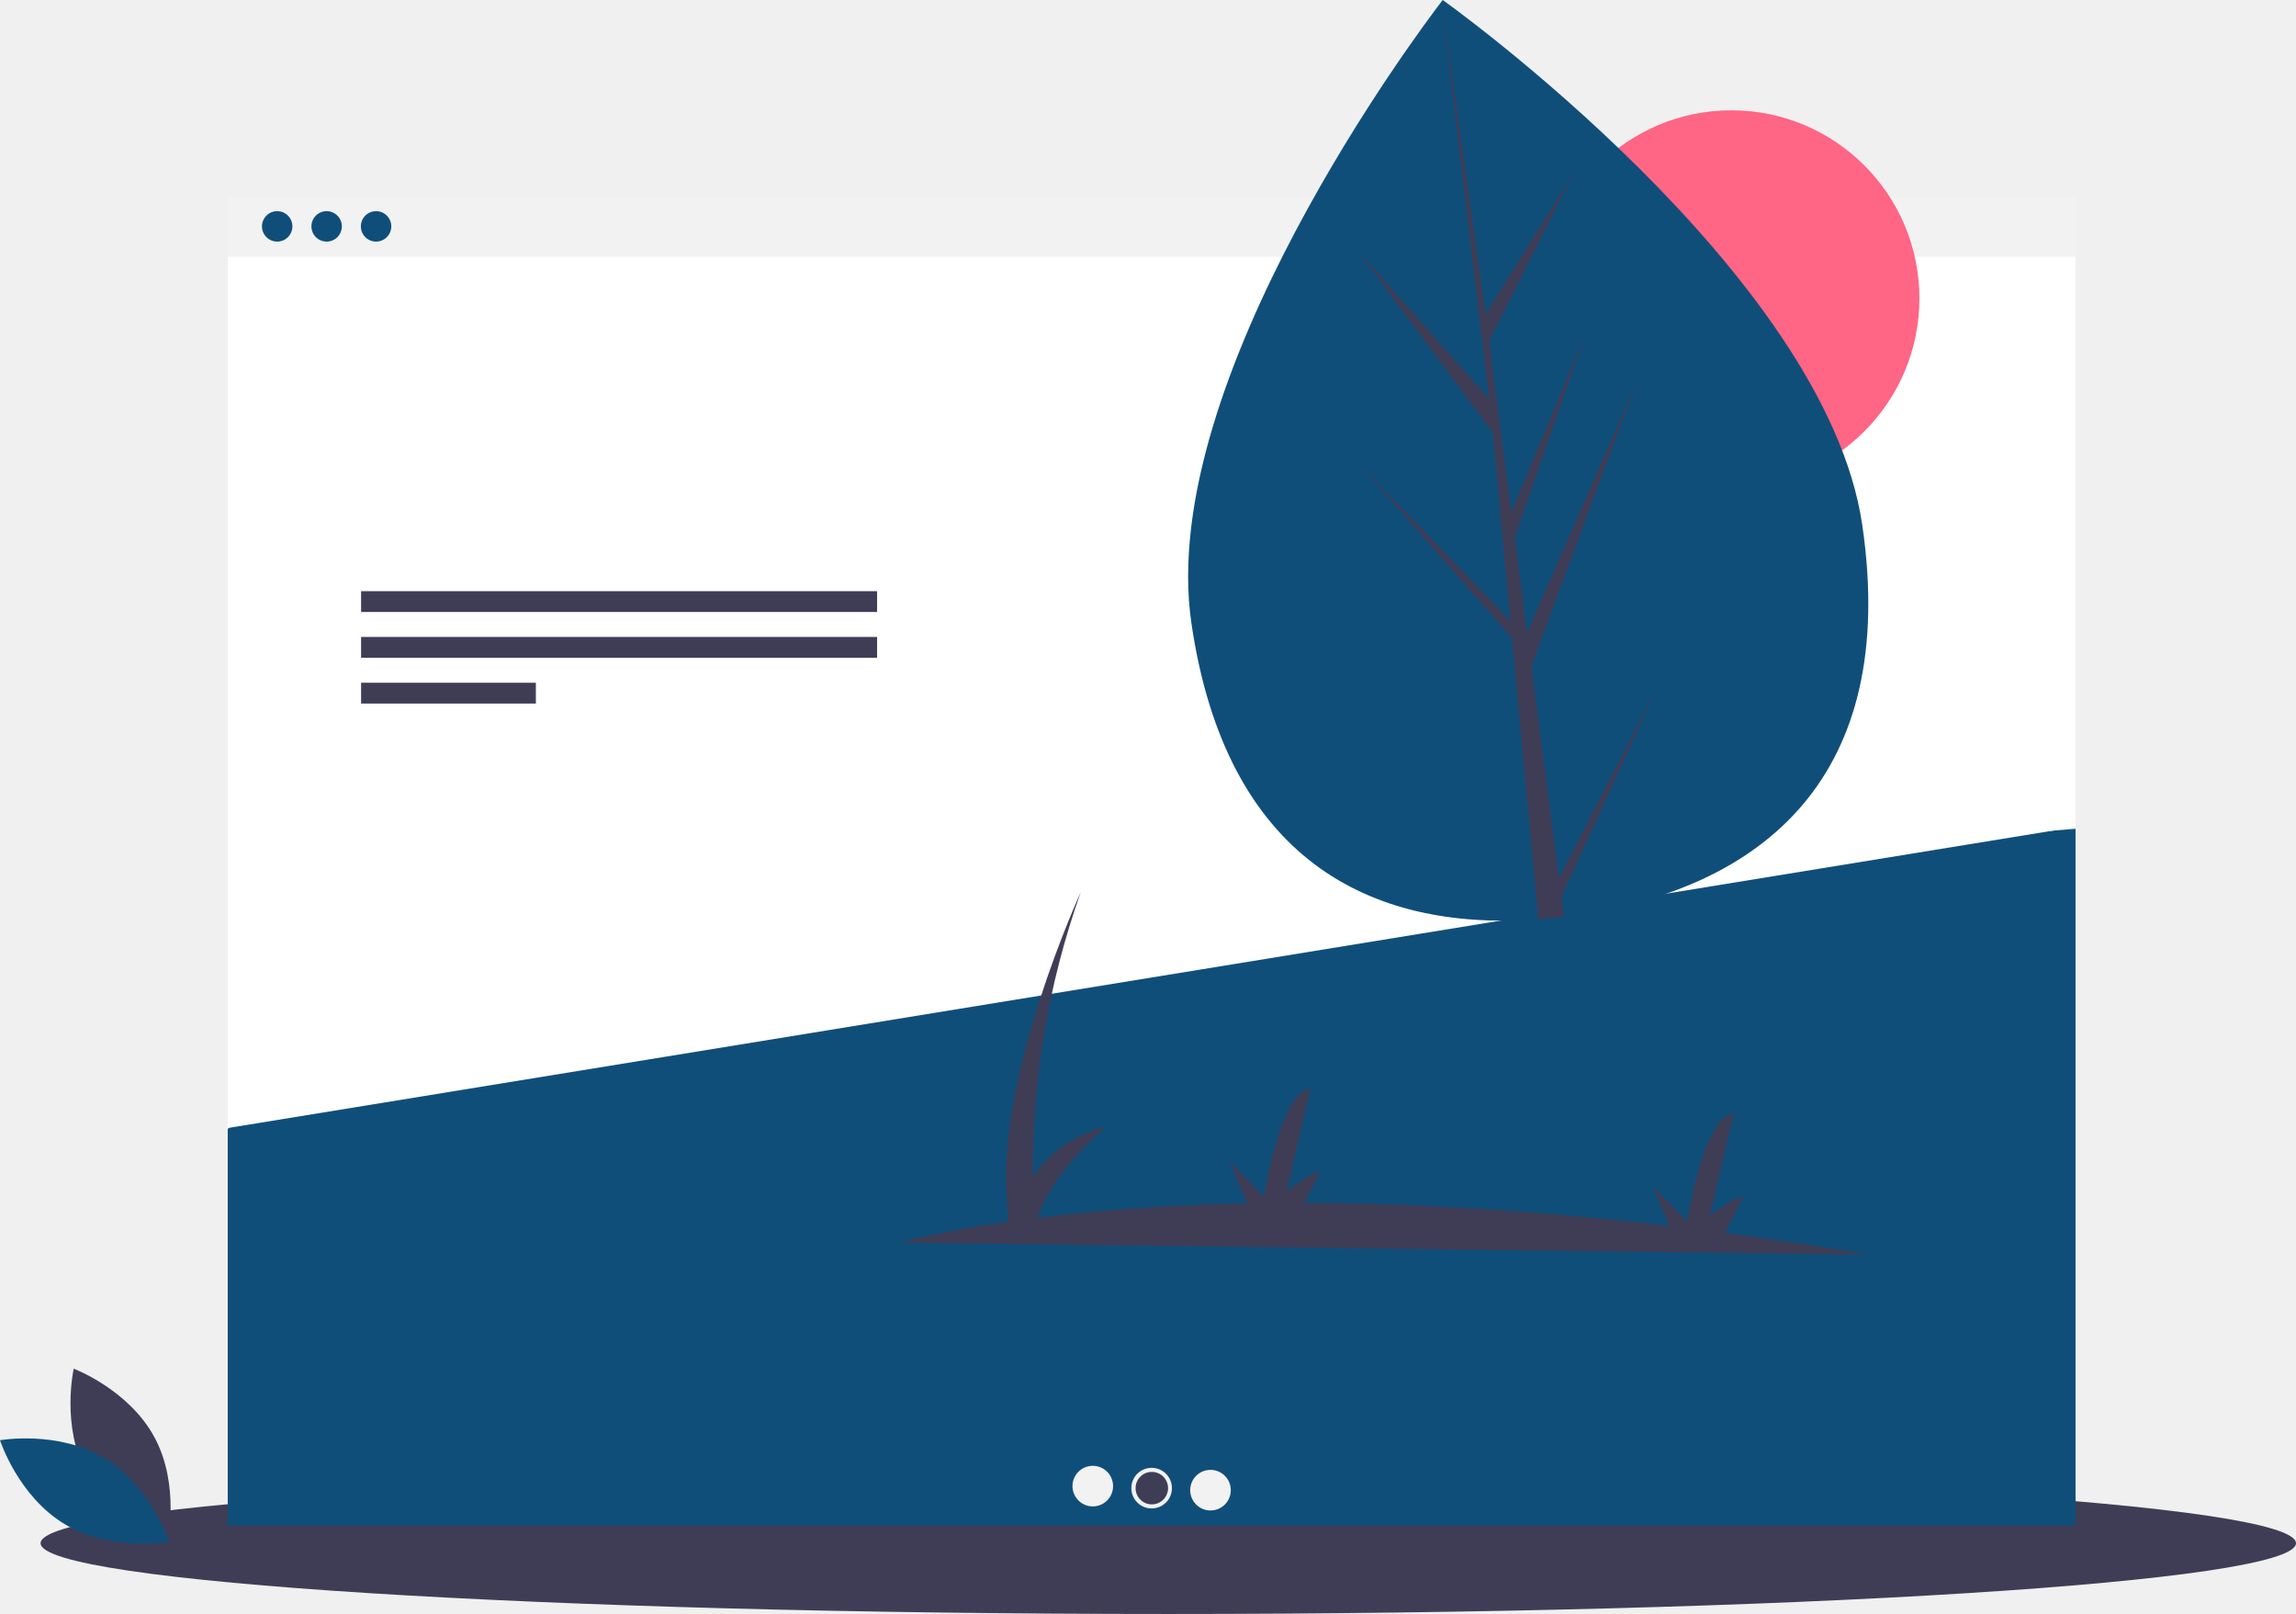
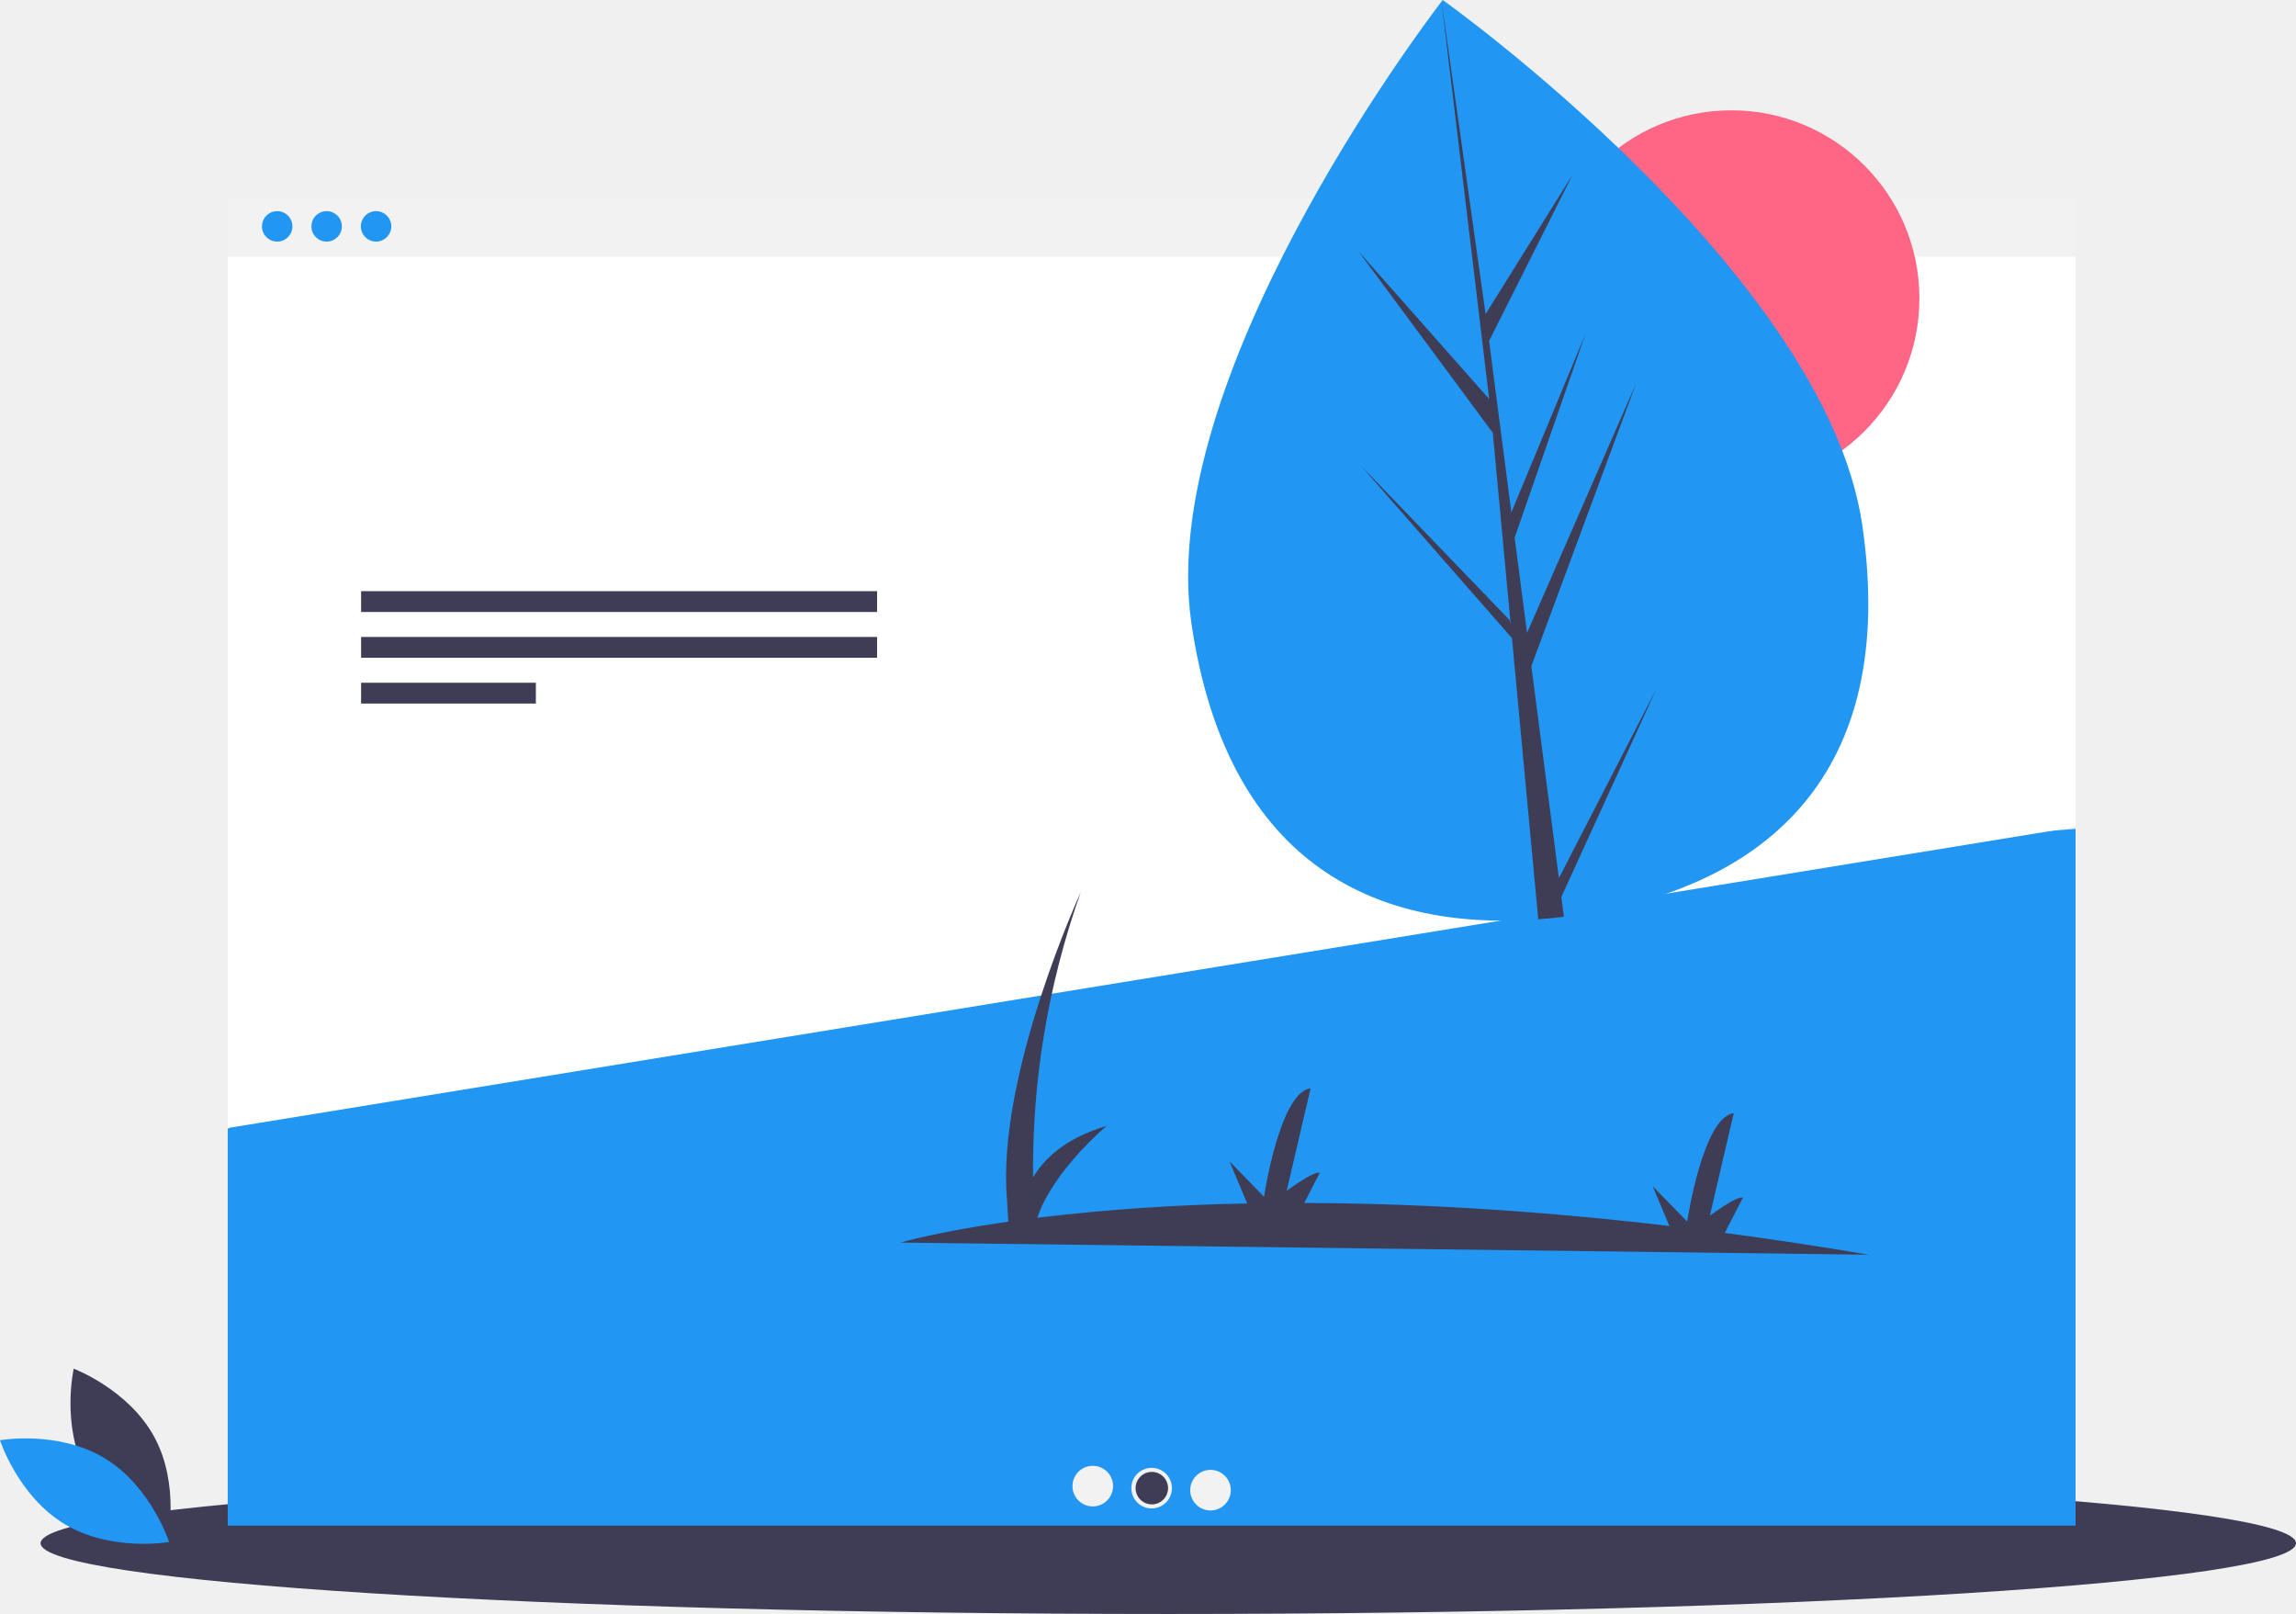
<svg xmlns="http://www.w3.org/2000/svg" id="bafe8b78-4c8e-4247-a450-f8fe2d5894b0" data-name="Layer 1" width="1025.5" height="720.713" viewBox="0 0 1025.5 720.713">
  <ellipse cx="521.811" cy="689.117" rx="503.689" ry="31.597" fill="#3f3d56" />
  <path d="M125.941,747.782c11.55,21.42,36.063,30.615,36.063,30.615s5.787-25.533-5.763-46.953-36.063-30.615-36.063-30.615S114.391,726.362,125.941,747.782Z" transform="translate(-87.25 -89.64329)" fill="#3f3d56" />
-   <path d="M133.88,740.735c20.852,12.545,28.883,37.464,28.883,37.464s-25.777,4.579-46.63-7.967S87.25,732.768,87.25,732.768,113.027,728.19,133.88,740.735Z" transform="translate(-87.25 -89.64329)" fill="#104e7a" />
+   <path d="M133.88,740.735c20.852,12.545,28.883,37.464,28.883,37.464s-25.777,4.579-46.63-7.967S87.25,732.768,87.25,732.768,113.027,728.19,133.88,740.735Z" transform="translate(-87.25 -89.64329)" fill="#2196f3" />
  <rect x="101.717" y="88.343" width="825.318" height="26.257" fill="#f2f2f2" />
-   <polygon points="927.035 681.247 101.717 681.247 101.717 504.122 192.831 425.792 927.035 370.122 927.035 681.247" fill="#104e7a" />
-   <circle cx="123.803" cy="101.085" r="6.795" fill="#104e7a" />
-   <circle cx="145.888" cy="101.085" r="6.795" fill="#104e7a" />
-   <circle cx="167.973" cy="101.085" r="6.795" fill="#104e7a" />
+   <polygon points="927.035 681.247 101.717 681.247 101.717 504.122 192.831 425.792 927.035 370.122 927.035 681.247" fill="#2196f3" />
+   <circle cx="123.803" cy="101.085" r="6.795" fill="#2196f3" />
+   <circle cx="145.888" cy="101.085" r="6.795" fill="#2196f3" />
+   <circle cx="167.973" cy="101.085" r="6.795" fill="#2196f3" />
  <polygon points="101.717 503.715 927.035 369.266 927.035 114.6 101.717 114.6 101.717 503.715" fill="#fff" />
  <path d="M921.889,649.923q-33.42-5.662-64.281-9.725l8.133-15.769c-2.743-.953-14.792,8.078-14.792,8.078l10.674-45.775c-13.793,1.663-20.806,48.402-20.806,48.402l-15.411-15.802,7.461,17.766c-62.968-7.415-117.349-10.165-163.09-10.264l6.961-13.497c-2.743-.953-14.792,8.078-14.792,8.078l10.674-45.775c-13.793,1.663-20.806,48.402-20.806,48.402l-15.411-15.802,7.902,18.817a916.12,916.12,0,0,0-93.754,6.368c7.041-21.026,30.96-41.023,30.96-41.023-18.267,5.433-27.849,14.537-32.855,23.024a368.671,368.671,0,0,1,21.309-127.381S532.208,570.208,537.026,625.358l.576,9.793c-32.009,4.583-48.102,9.352-48.102,9.352Z" transform="translate(-87.25 -89.64329)" fill="#3f3d56" />
  <rect x="161.279" y="263.984" width="230.47" height="9.293" fill="#3f3d56" />
  <rect x="161.279" y="284.429" width="230.47" height="9.293" fill="#3f3d56" />
  <rect x="161.279" y="304.874" width="78.063" height="9.293" fill="#3f3d56" />
  <circle cx="488.085" cy="663.612" r="9.066" fill="#f2f2f2" />
  <circle cx="514.376" cy="664.519" r="9.066" fill="#f2f2f2" />
  <circle cx="540.667" cy="665.425" r="9.066" fill="#f2f2f2" />
  <circle cx="514.459" cy="664.519" r="7.253" fill="#3f3d56" />
  <circle cx="773.315" cy="133.243" r="83.979" fill="#ff6584" />
-   <path d="M919.019,324.046c16.534,112.831-44.772,162.052-127.508,174.175q-2.883.422-5.747.776-5.77.719-11.46,1.144c-75.447,5.655-139.536-27.257-154.912-132.19C603.48,259.359,722.187,101.98,731.111,90.322c.009-.001.009-.001.017-.012.339-.444.513-.667.513-.667S902.487,211.224,919.019,324.046Z" transform="translate(-87.25 -89.64329)" fill="#104e7a" />
+   <path d="M919.019,324.046c16.534,112.831-44.772,162.052-127.508,174.175q-2.883.422-5.747.776-5.77.719-11.46,1.144c-75.447,5.655-139.536-27.257-154.912-132.19C603.48,259.359,722.187,101.98,731.111,90.322c.009-.001.009-.001.017-.012.339-.444.513-.667.513-.667S902.487,211.224,919.019,324.046Z" transform="translate(-87.25 -89.64329)" fill="#2196f3" />
  <path d="M783.53,481.762l43.575-84.586L784.623,490.186l1.141,8.812q-5.77.719-11.46,1.144l-10.637-113.742-.174-.867.077-.18L762.568,374.604l-67.549-77.104,66.544,69.089.469,2.242-8.037-85.937L693.955,201.788l58.423,66.034L731.111,90.322l-.068-.591.085.579,19.661,139.555,38.821-62.156-37.264,74.194,9.949,76.546,33.094-79.707L763.765,329.702l5.533,42.563,48.663-111.33L771.22,387.115Z" transform="translate(-87.25 -89.64329)" fill="#3f3d56" />
</svg>
